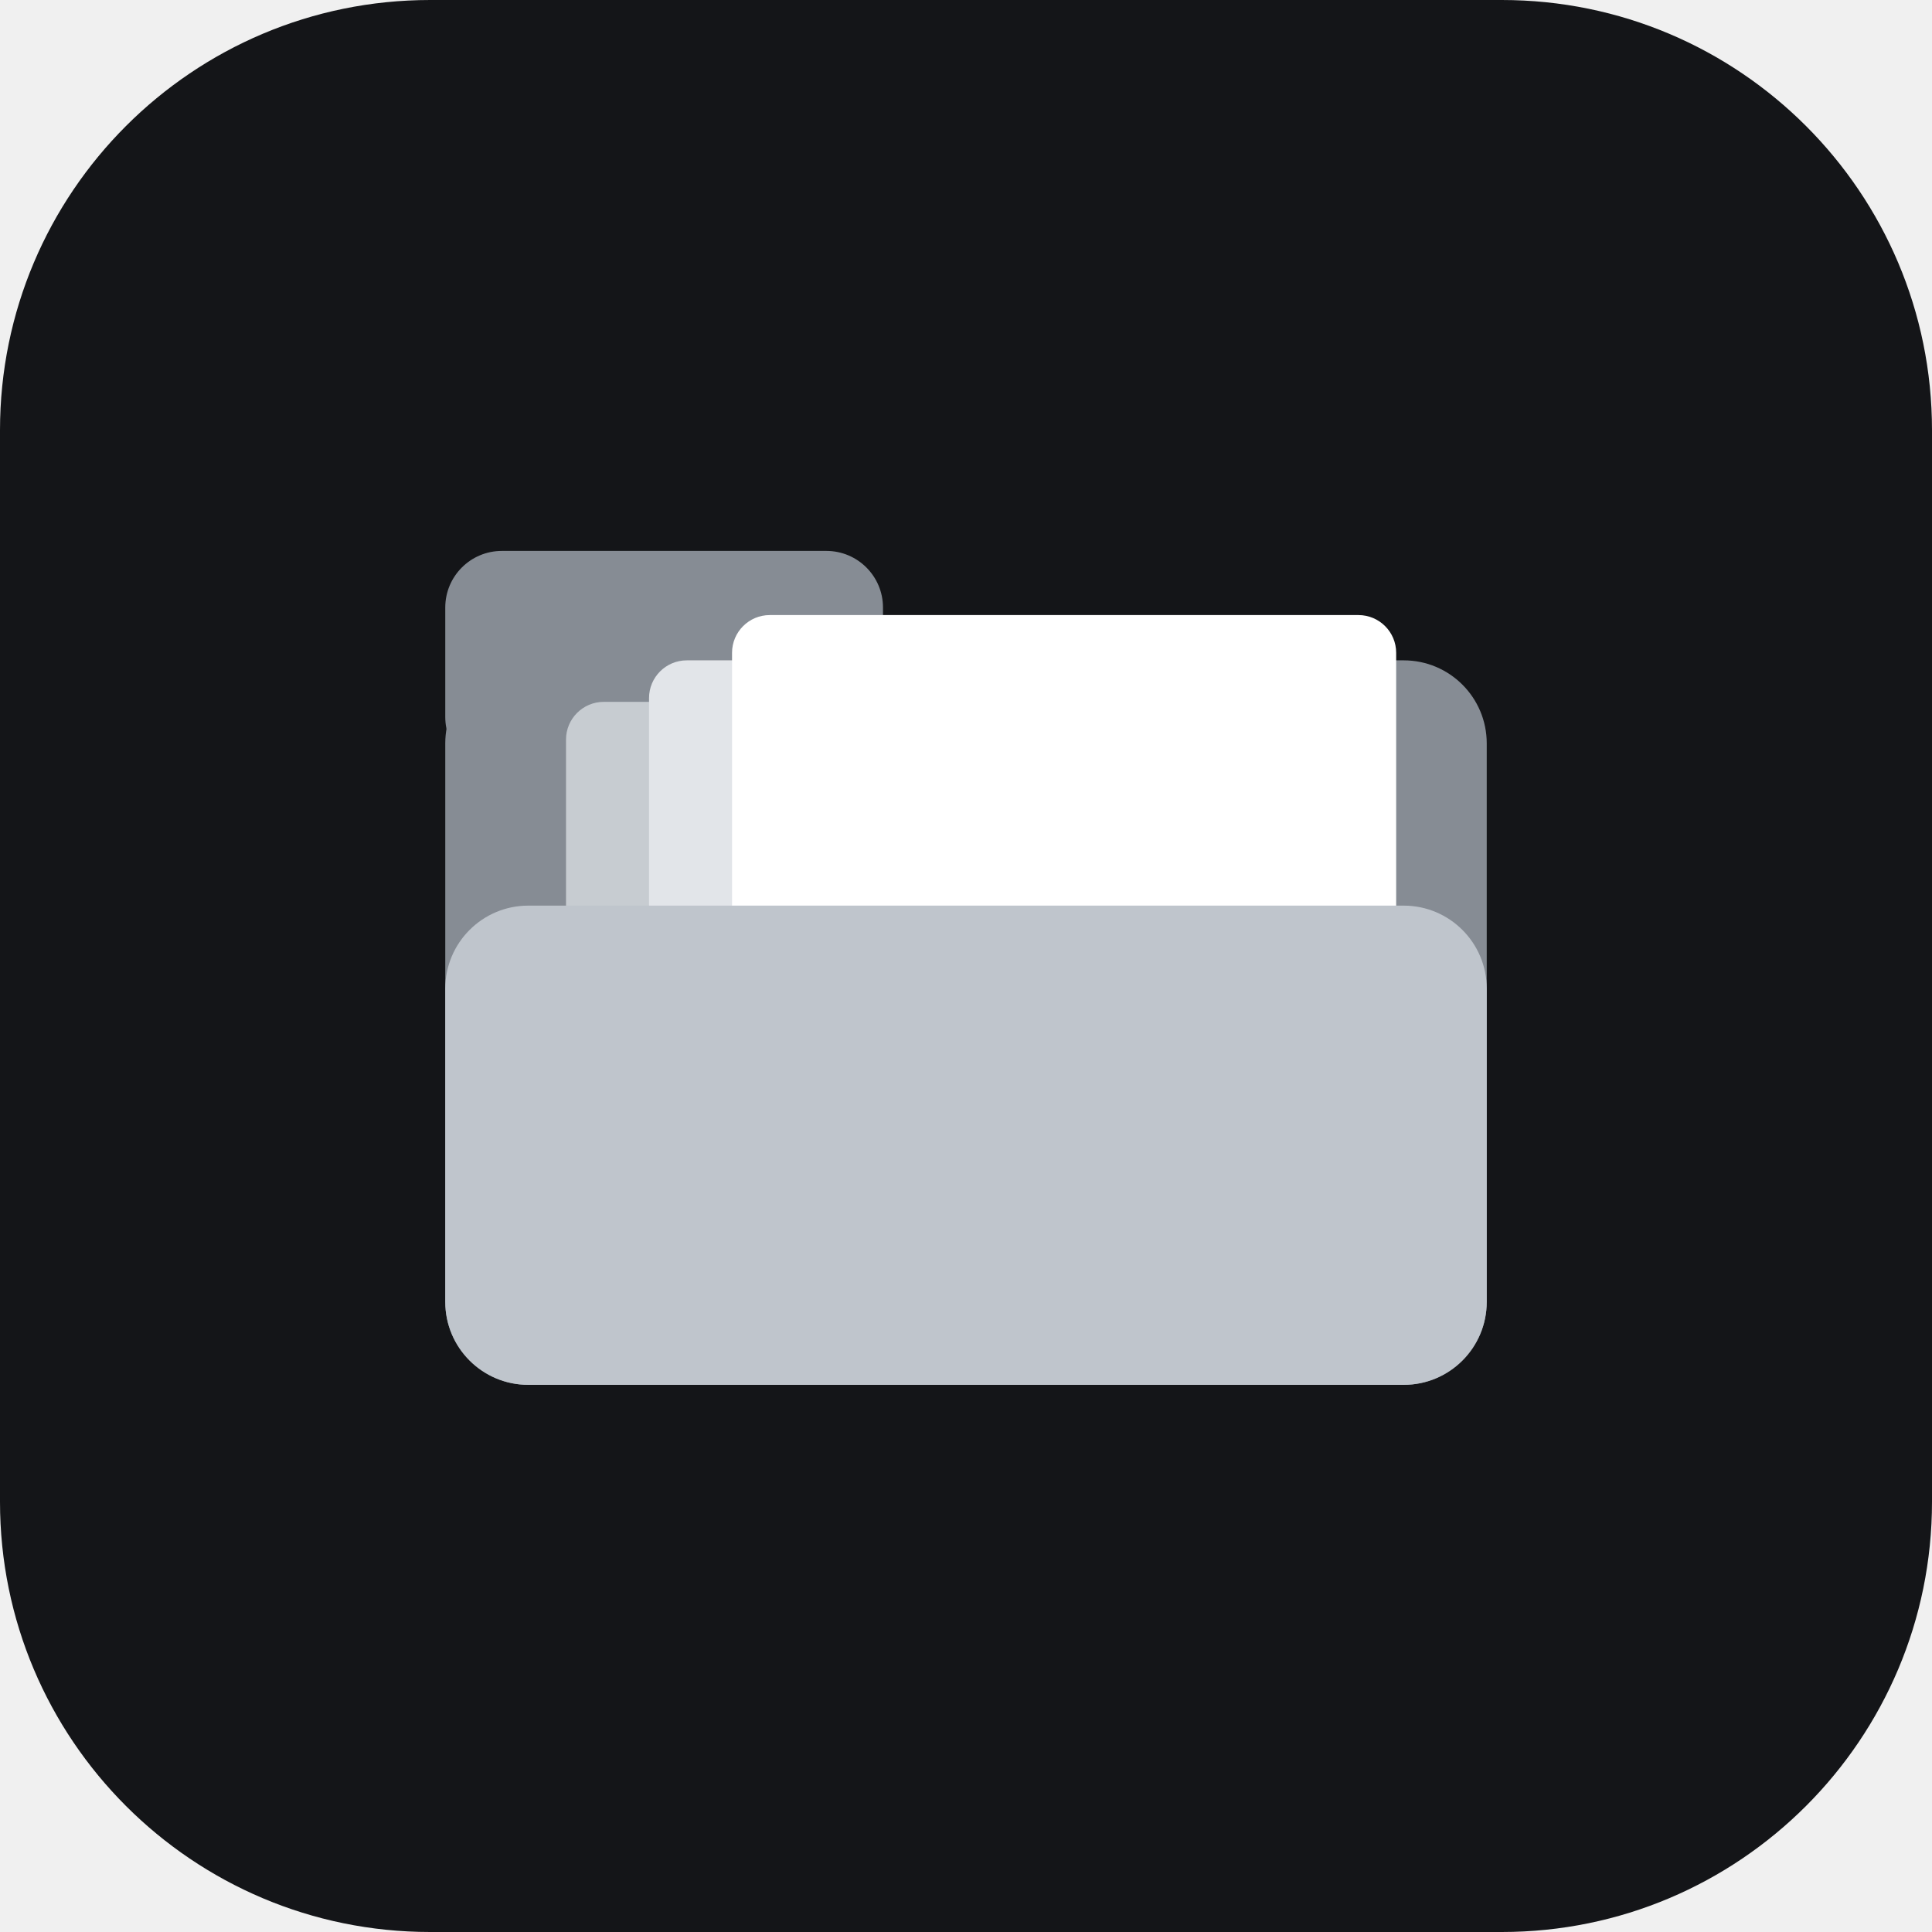
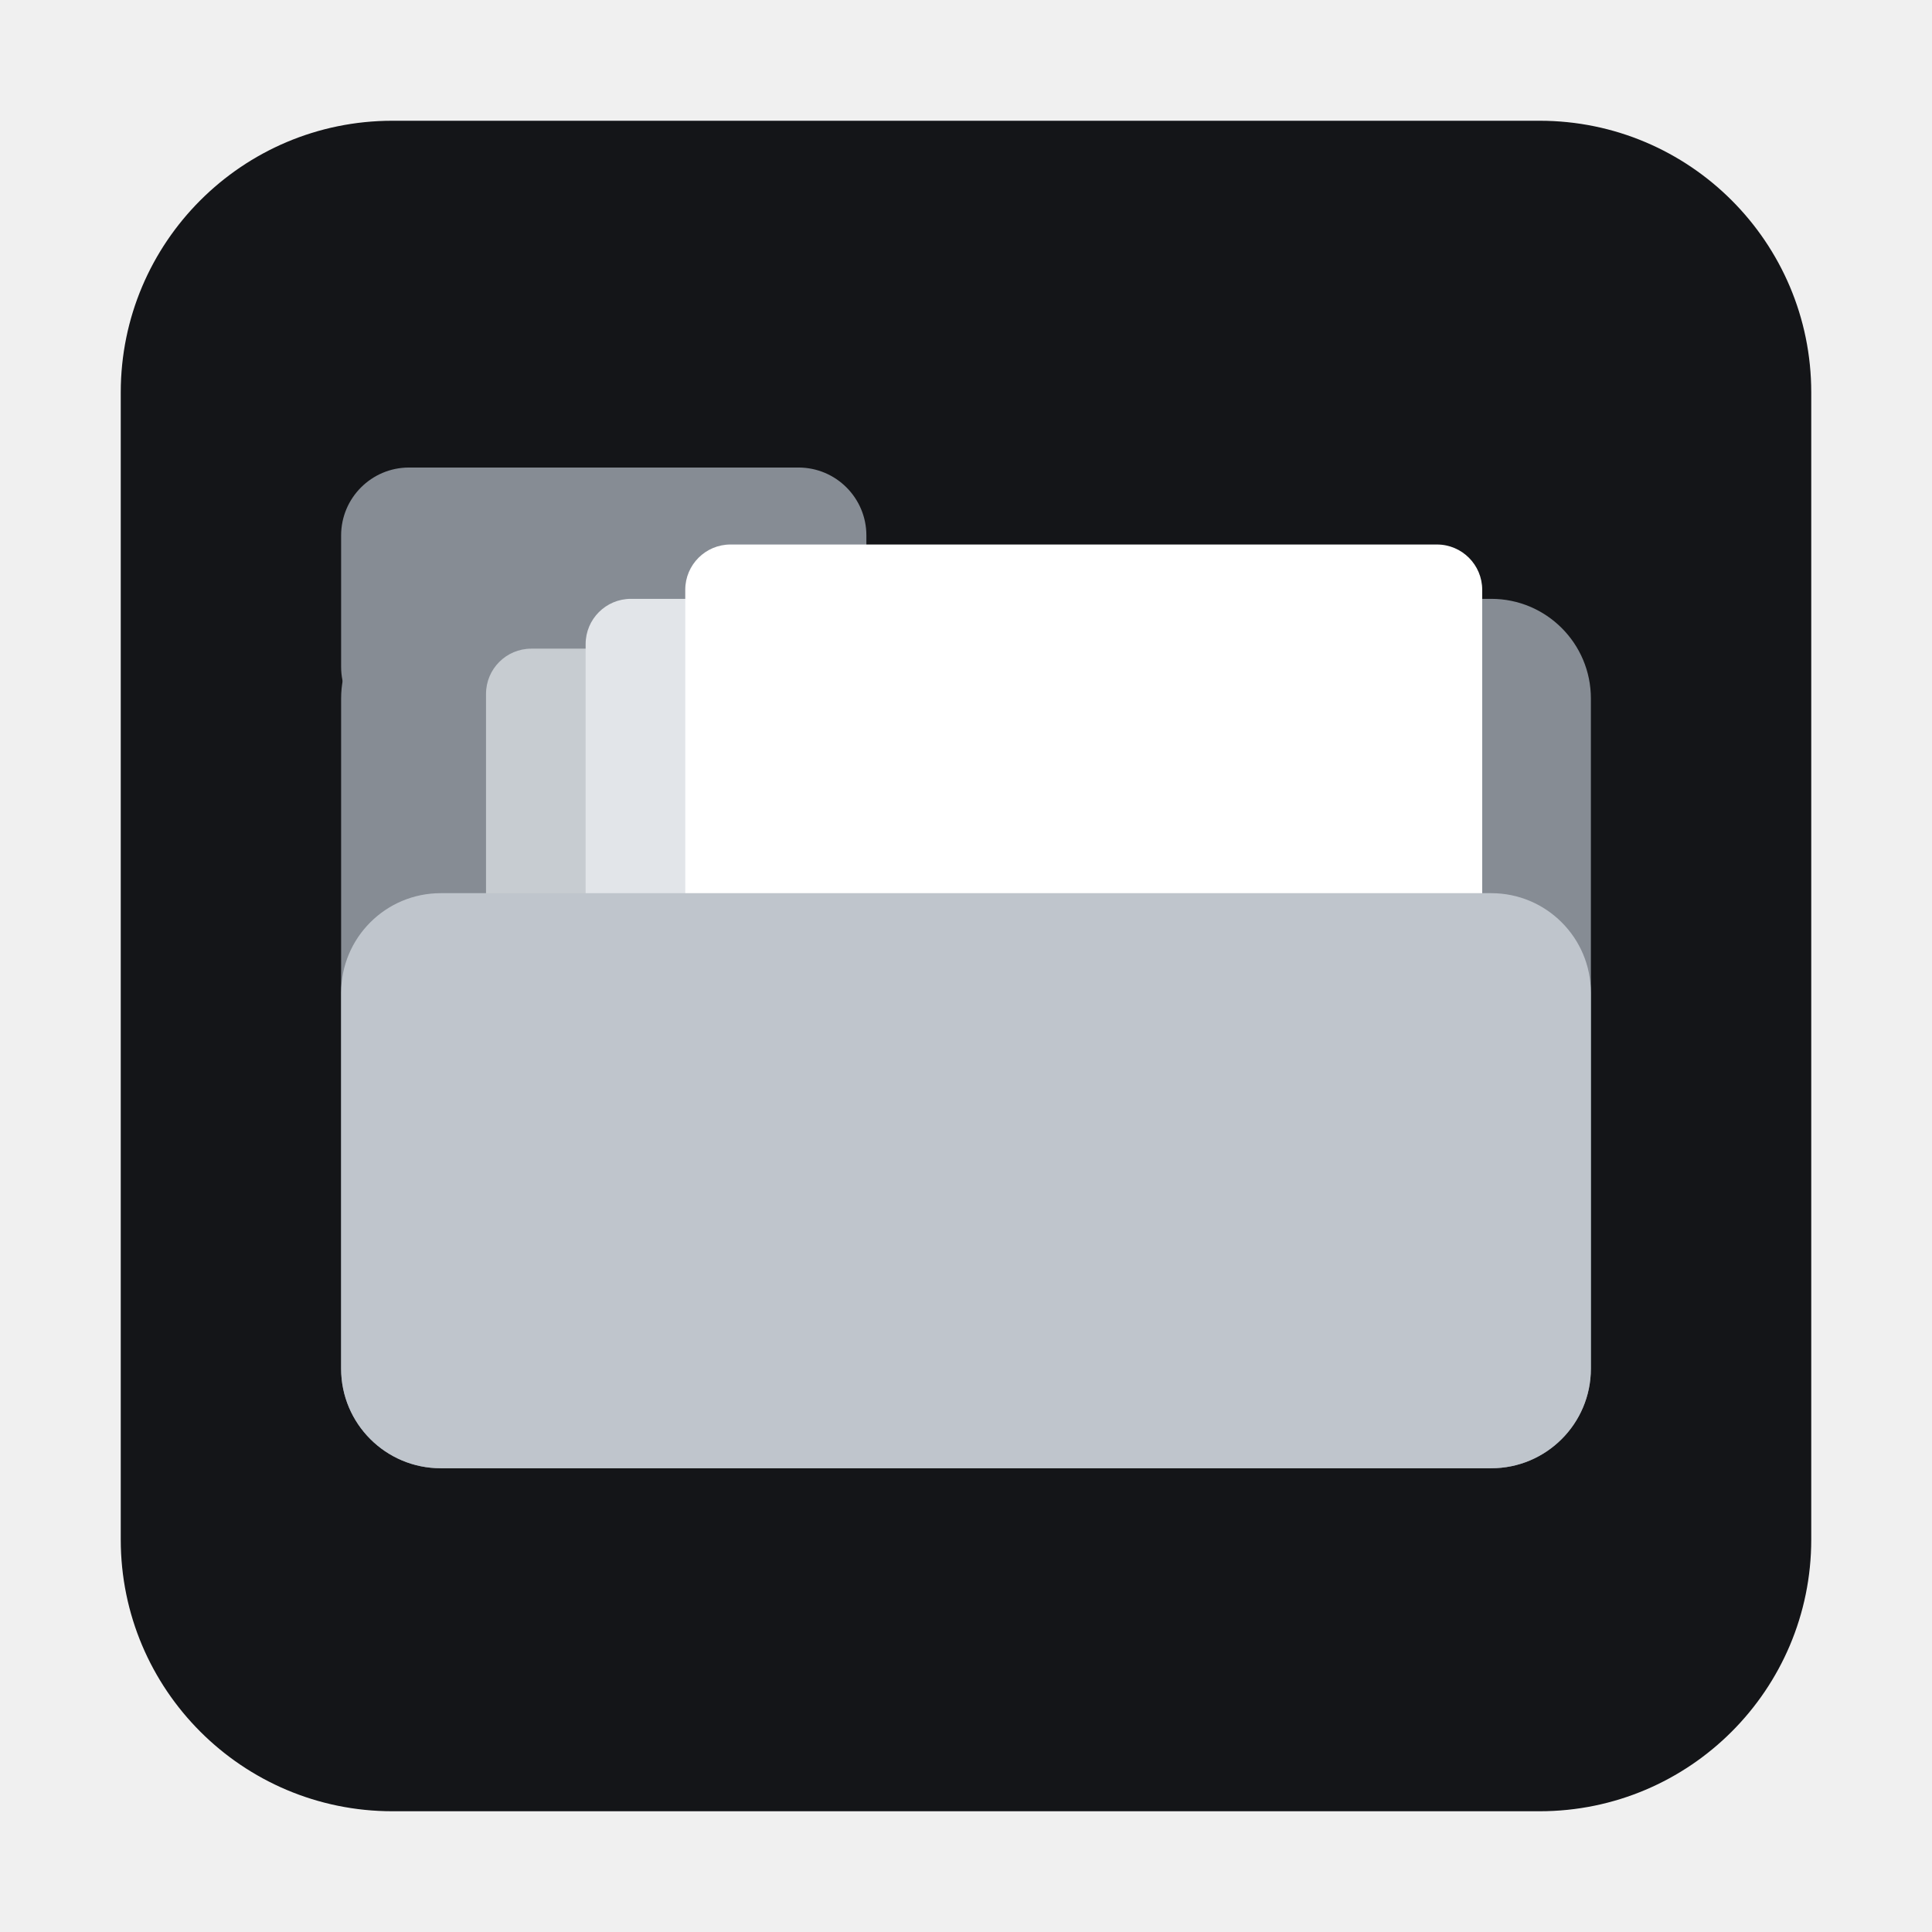
<svg xmlns="http://www.w3.org/2000/svg" width="1024" height="1024" viewBox="0 0 1024 1024">
-   <rect x="0" y="0" width="1024" height="1024" rx="228" fill="#141518" />
-   <rect x="236" y="292" width="232" height="118" rx="30" fill="#868C94" />
-   <rect x="236" y="350" width="552" height="384" rx="44" fill="#868C94" />
-   <rect x="300" y="372" width="352" height="232" rx="20" fill="#C7CCD1" />
-   <rect x="344" y="350" width="352" height="254" rx="20" fill="#E2E5E9" />
-   <rect x="388" y="326" width="352" height="278" rx="20" fill="#FFFFFF" />
-   <rect x="236" y="480" width="552" height="254" rx="44" fill="#BFC5CC" />
+   <rect x="64" y="64" width="896" height="896" rx="144" fill="#141518" />
+   <g transform="translate(512 513) scale(1.20) translate(-512 -513)">
+     <rect x="236" y="292" width="232" height="118" rx="30" fill="#868C94" />
+     <rect x="236" y="350" width="552" height="384" rx="44" fill="#868C94" />
+     <rect x="300" y="372" width="352" height="232" rx="20" fill="#C7CCD1" />
+     <rect x="344" y="350" width="352" height="254" rx="20" fill="#E2E5E9" />
+     <rect x="388" y="326" width="352" height="278" rx="20" fill="#FFFFFF" />
+     <rect x="236" y="480" width="552" height="254" rx="44" fill="#BFC5CC" />
+   </g>
</svg>
